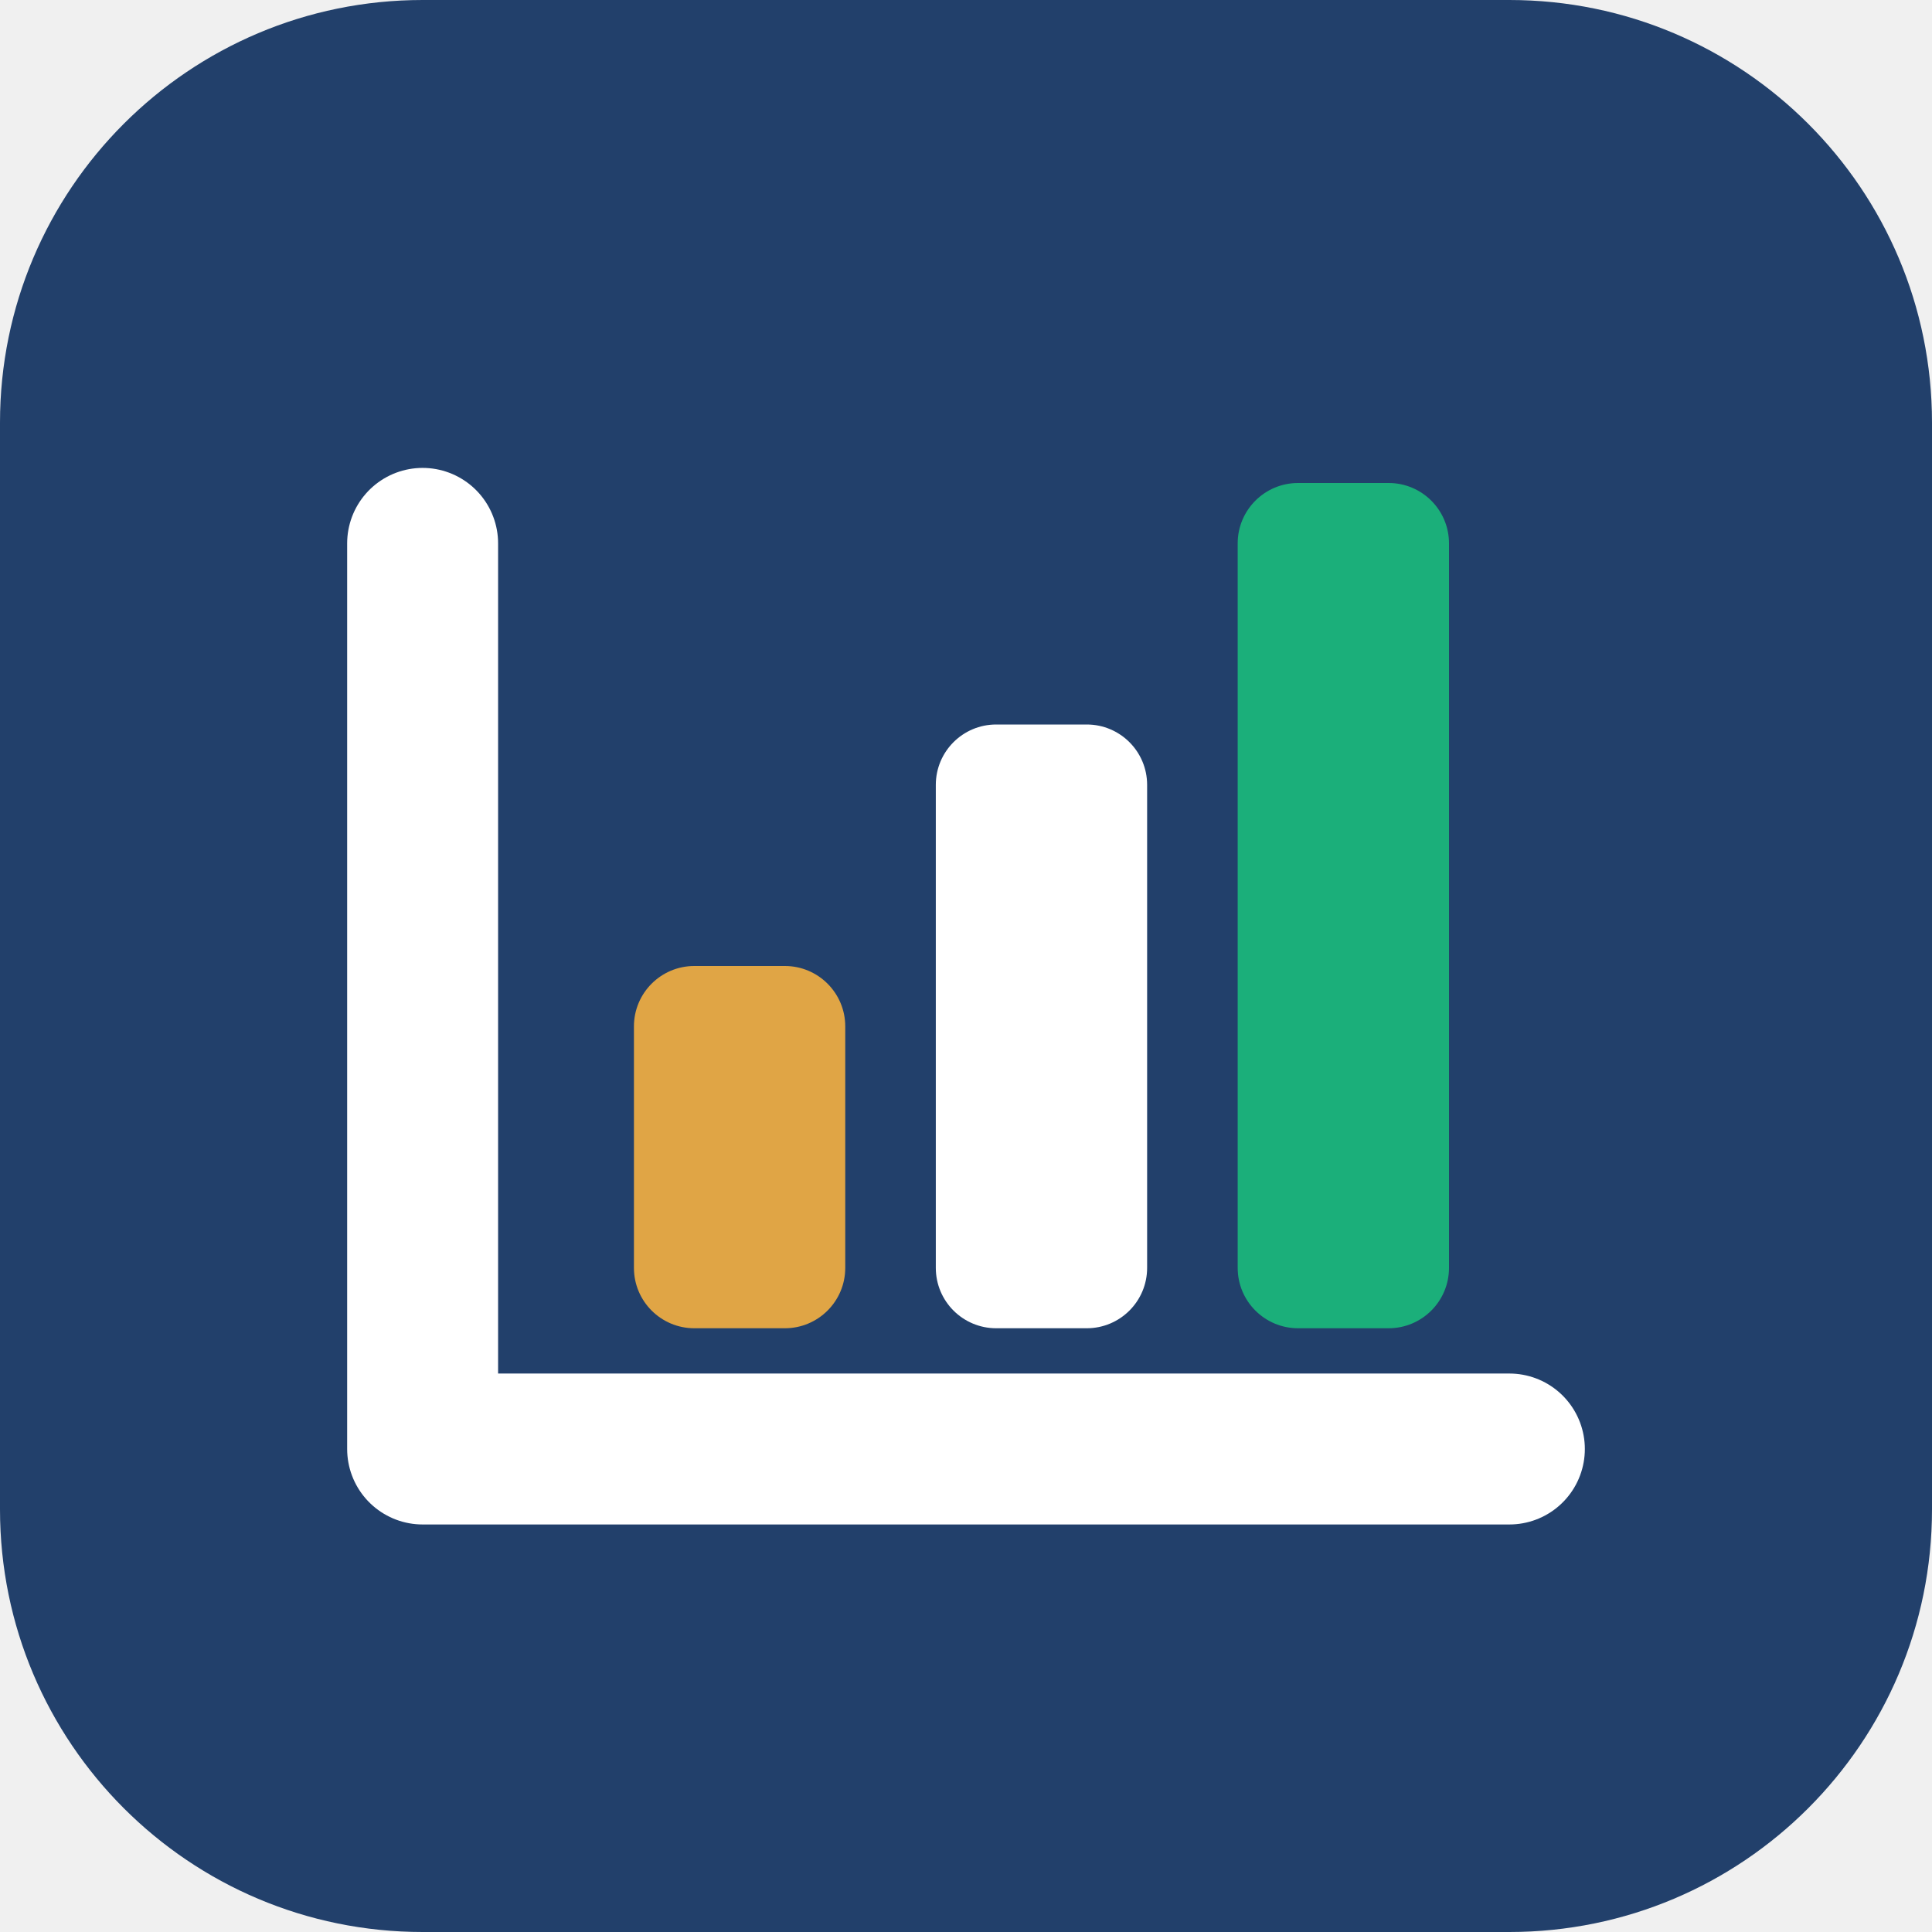
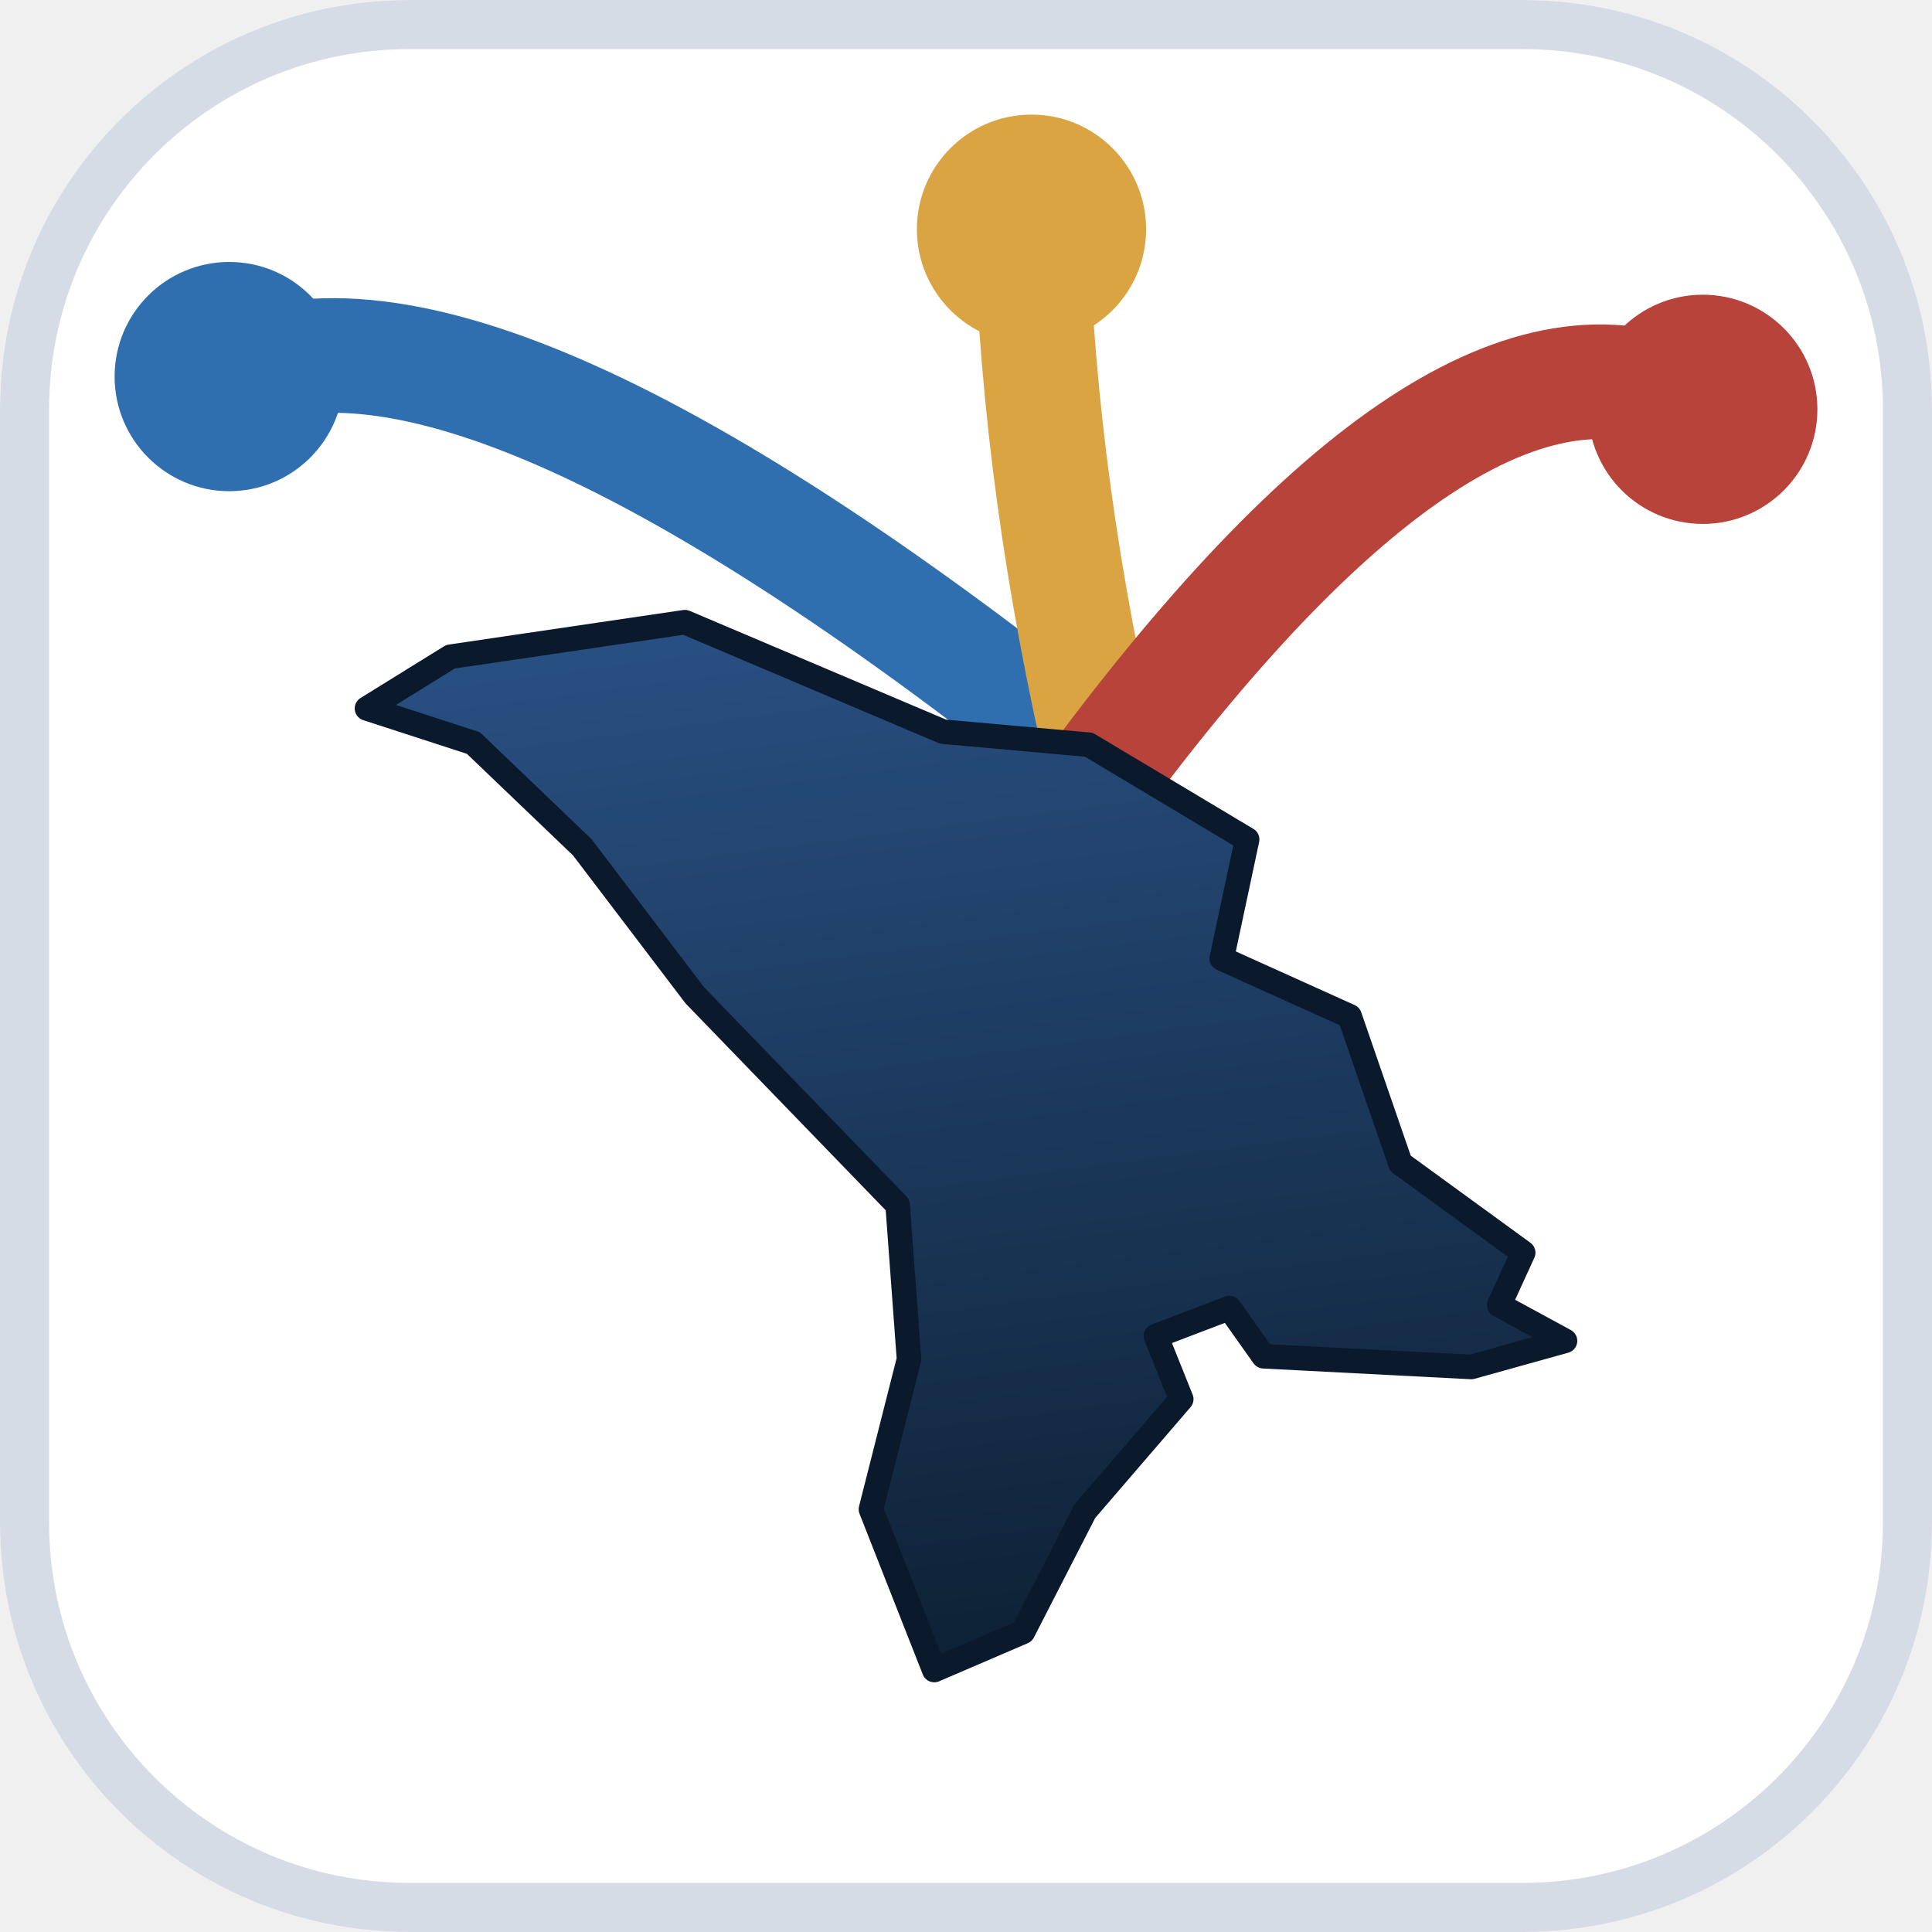
- <svg xmlns="http://www.w3.org/2000/svg" viewBox="0 0 64 64">
-   <rect width="64" height="64" rx="14" fill="#22406b" />
-   <path d="M14 48V18M14 48h36" stroke="#fff" stroke-width="5" stroke-linecap="round" fill="none" />
-   <rect x="21" y="32" width="7" height="12" rx="2" fill="#e0a545" />
-   <rect x="31" y="24" width="7" height="20" rx="2" fill="#fff" />
-   <rect x="41" y="16" width="7" height="28" rx="2" fill="#1baf7a" />
+ <svg xmlns="http://www.w3.org/2000/svg" viewBox="2 -14 236 236">
+   <defs>
+     <linearGradient id="g" x1="0" y1="0" x2=".15" y2="1">
+       <stop offset="0" stop-color="#2a5286" />
+       <stop offset="1" stop-color="#0f2338" />
+     </linearGradient>
+   </defs>
+   <rect x="2" y="-14" width="236" height="236" rx="50" fill="#fff" />
+   <rect x="5" y="-11" width="230" height="230" rx="47" fill="none" stroke="#d6dce6" stroke-width="6" />
+   <path d="M30,32 Q60,18 137,80" fill="none" stroke="#2f6fb0" stroke-width="14" stroke-linecap="round" />
+   <path d="M128,14 Q129,46 137,80" fill="none" stroke="#d9a441" stroke-width="14" stroke-linecap="round" />
+   <path d="M210,36 Q182,20 137,80" fill="none" stroke="#b8433a" stroke-width="14" stroke-linecap="round" />
+   <path d="M46.83,72.54 L57.03,66.22 L85.66,62.00 L117.21,75.38 L135.00,76.97 L154.34,88.54 L151.24,103.09 L166.86,110.14 L173.06,128.10 L188.06,139.02 L185.13,145.42 L193.17,149.79 L181.72,152.98 L156.35,151.67 L152.17,145.78 L143.20,149.20 L146.29,156.91 L134.53,170.58 L126.96,185.34 L116.12,190.00 L108.39,170.36 L113.04,152.04 L111.65,133.19 L86.89,107.60 L73.12,89.49 L59.82,76.76 Z" fill="url(#g)" stroke="#0a1a2c" stroke-width="3" stroke-linejoin="round" />
+   <circle cx="30" cy="32" r="14" fill="#2f6fb0" />
+   <circle cx="128" cy="14" r="14" fill="#d9a441" />
+   <circle cx="210" cy="36" r="14" fill="#b8433a" />
</svg>
